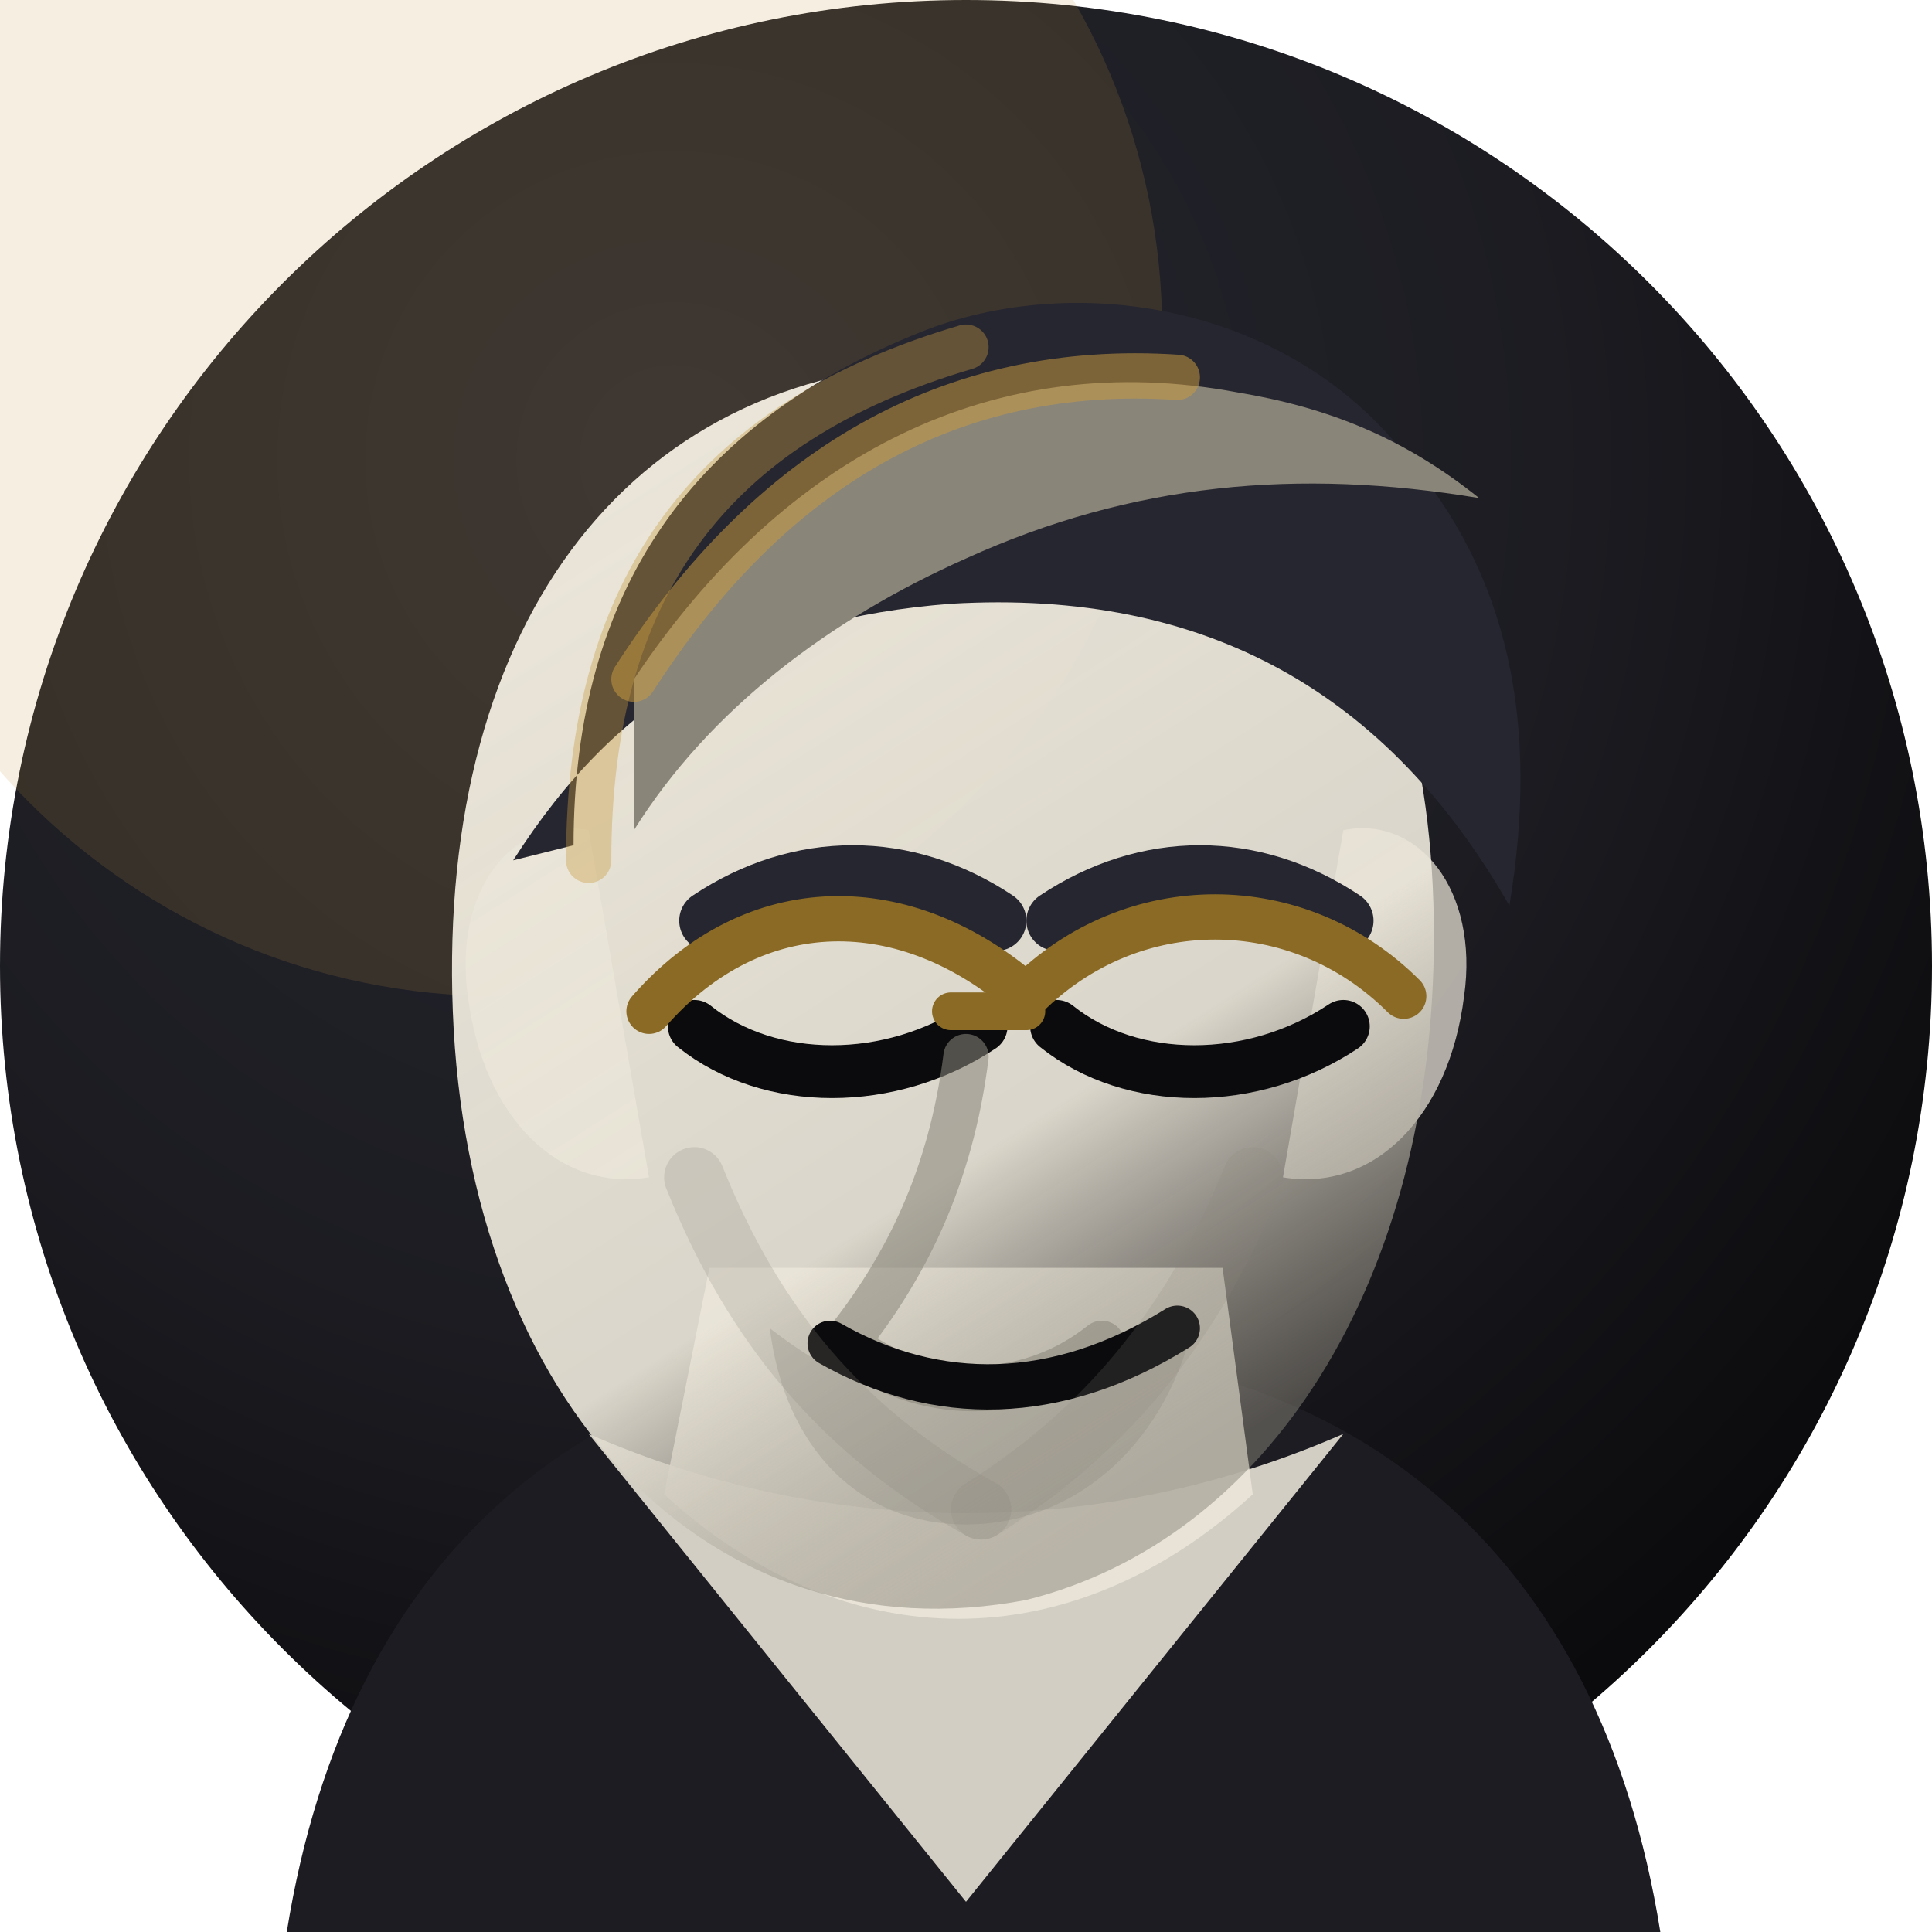
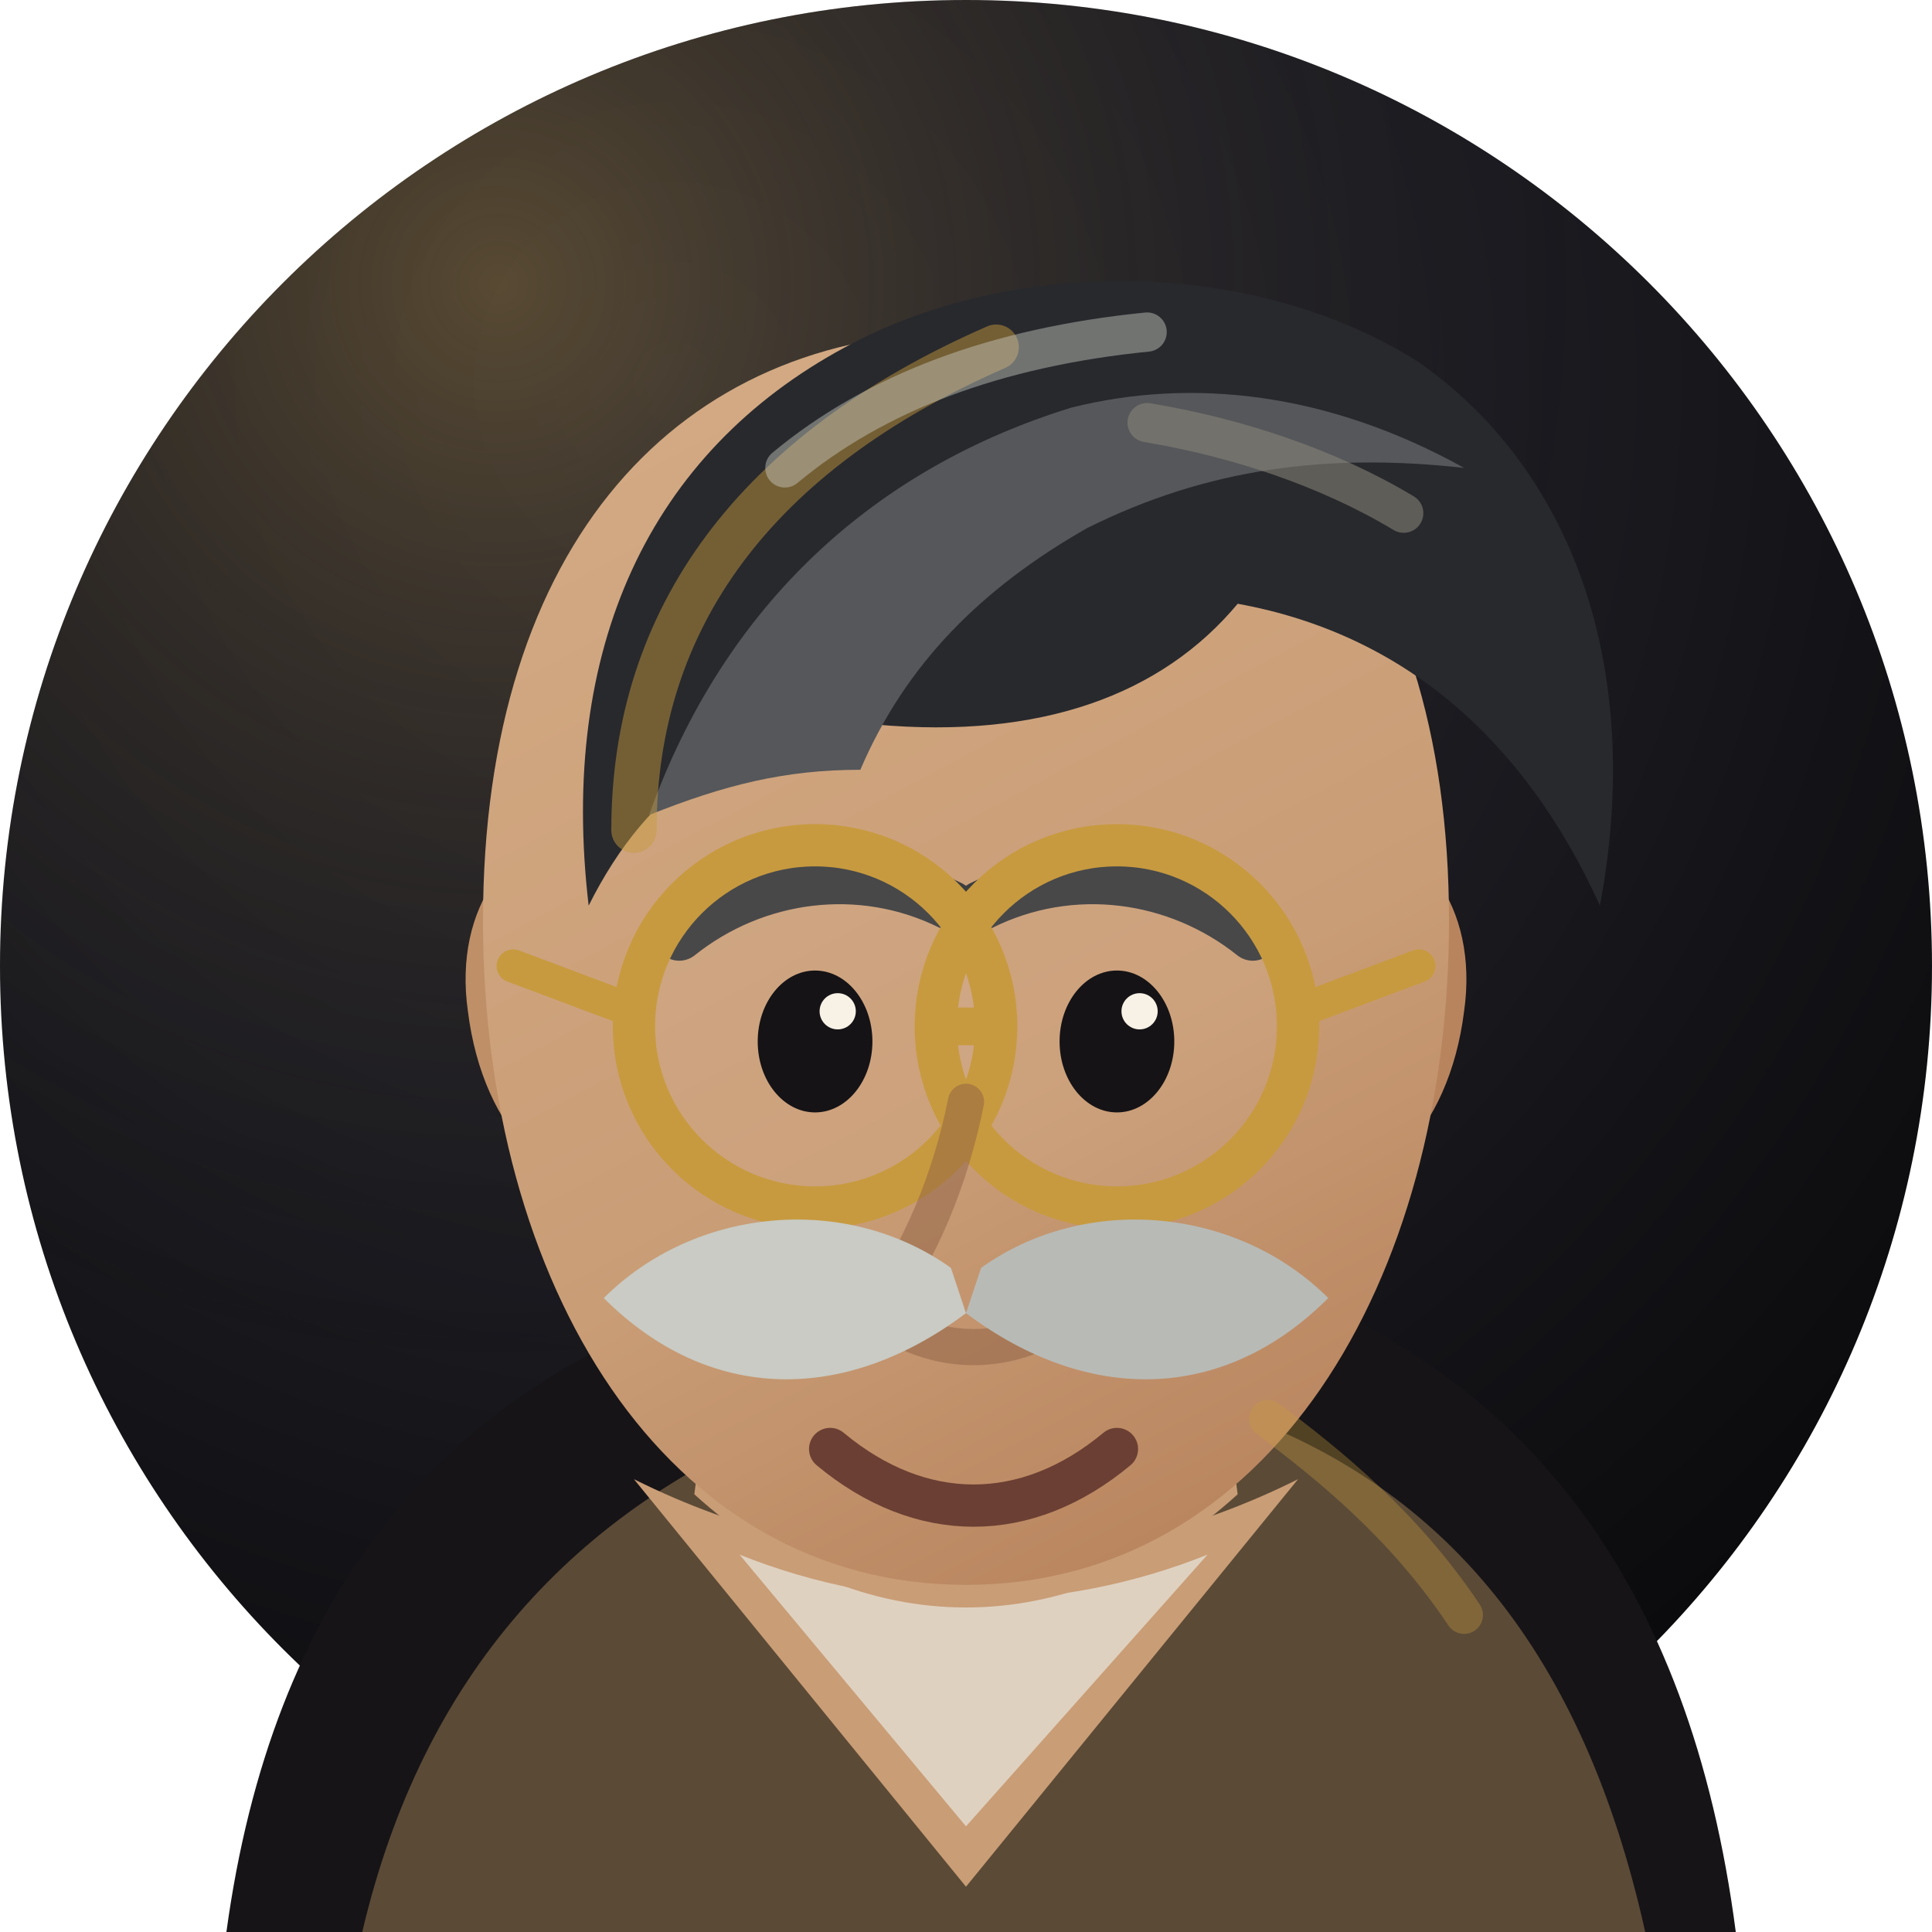
<svg xmlns="http://www.w3.org/2000/svg" viewBox="0 0 128 128" role="img" aria-labelledby="dadAvatarTitle dadAvatarDesc">
  <defs>
-     <radialGradient id="avatarBg" cx="35%" cy="24%" r="78%">
+     <radialGradient id="avatarBg" cx="35%" cy="20%" r="82%">
      <stop offset="0" stop-color="#262630" />
-       <stop offset="0.58" stop-color="#1c1c22" />
+       <stop offset="0.5" stop-color="#1c1c22" />
      <stop offset="1" stop-color="#0b0b0d" />
    </radialGradient>
-     <linearGradient id="avatarFace" x1="42" y1="28" x2="84" y2="94" gradientUnits="userSpaceOnUse">
-       <stop offset="0" stop-color="#ebe6d9" />
-       <stop offset="0.68" stop-color="#ebe6d9" stop-opacity="0.92" />
-       <stop offset="1" stop-color="#8a8579" stop-opacity="0.5" />
+     <radialGradient id="avatarGlow" cx="26%" cy="15%" r="58%">
+       <stop offset="0" stop-color="#c79a3f" stop-opacity="0.32" />
+       <stop offset="1" stop-color="#0b0b0d" stop-opacity="0" />
+     </radialGradient>
+     <linearGradient id="avatarSkin" x1="43" y1="24" x2="84" y2="101" gradientUnits="userSpaceOnUse">
+       <stop offset="0" stop-color="#d3aa84" />
+       <stop offset="0.62" stop-color="#c99d76" />
+       <stop offset="1" stop-color="#b8845e" />
    </linearGradient>
  </defs>
  <circle cx="64" cy="64" r="64" fill="url(#avatarBg)" />
-   <circle cx="33" cy="22" r="44" fill="#c79a3f" opacity="0.16" />
-   <path d="M19 128c4-25 20-39 45-39 26 0 42 14 46 39z" fill="#1c1c22" />
-   <path d="M39 95l25 31 25-31c-16 7-34 7-50 0z" fill="#ebe6d9" opacity="0.88" />
-   <path d="M47 84h34l2 15c-12 11-27 11-39 0z" fill="#ebe6d9" opacity="0.88" />
-   <path d="M39 55c-5-1-9 4-8 11 1 8 6 13 12 12z" fill="#ebe6d9" opacity="0.78" />
-   <path d="M89 55c5-1 9 4 8 11-1 8-6 13-12 12z" fill="#ebe6d9" opacity="0.72" />
-   <path d="M64 24c19 0 31 14 31 38 0 23-11 40-27 44-21 4-37-13-38-39-1-26 12-43 34-43z" fill="url(#avatarFace)" />
-   <path d="M38 56c0-17 8-28 23-34 10-4 24-2 32 8 7 8 9 18 7 30-8-14-20-21-37-20-13 1-22 6-29 17z" fill="#262630" />
-   <path d="M42 45c10-15 24-22 40-19 6 1 11 3 16 7-12-2-23-1-34 4-9 4-17 10-22 18z" fill="#8a8579" />
-   <path d="M42 45c9-14 21-21 36-20" fill="none" stroke="#c79a3f" stroke-width="3" stroke-linecap="round" opacity="0.54" />
-   <path d="M47 61c6-4 13-4 19 0" fill="none" stroke="#262630" stroke-width="4" stroke-linecap="round" />
-   <path d="M70 61c6-4 13-4 19 0" fill="none" stroke="#262630" stroke-width="4" stroke-linecap="round" />
-   <path d="M46 68c5 4 13 4 19 0" fill="none" stroke="#0b0b0d" stroke-width="3.5" stroke-linecap="round" />
-   <path d="M70 68c5 4 13 4 19 0" fill="none" stroke="#0b0b0d" stroke-width="3.5" stroke-linecap="round" />
-   <path d="M43 67c7-8 17-8 25-1 7-7 18-7 25 0" fill="none" stroke="#8a6a24" stroke-width="3" stroke-linecap="round" stroke-linejoin="round" />
-   <path d="M63 67h5" fill="none" stroke="#8a6a24" stroke-width="2.5" stroke-linecap="round" />
-   <path d="M64 70c-1 8-4 14-8 19 5 4 12 4 17 0" fill="none" stroke="#8a8579" stroke-width="3" stroke-linecap="round" stroke-linejoin="round" opacity="0.56" />
-   <path d="M51 88c9 7 18 7 28 0-2 8-8 13-15 13-7 0-12-5-13-13z" fill="#8a8579" opacity="0.28" />
-   <path d="M55 89c7 4 15 4 23-1" fill="none" stroke="#0b0b0d" stroke-width="3" stroke-linecap="round" />
-   <path d="M46 78c4 10 10 17 19 22" fill="none" stroke="#8a8579" stroke-width="4" stroke-linecap="round" opacity="0.22" />
-   <path d="M83 78c-4 10-10 17-18 22" fill="none" stroke="#8a8579" stroke-width="4" stroke-linecap="round" opacity="0.18" />
-   <path d="M39 57c0-18 8-29 25-34" fill="none" stroke="#c79a3f" stroke-width="3" stroke-linecap="round" opacity="0.38" />
+   <circle cx="64" cy="64" r="64" fill="url(#avatarGlow)" />
+   <path d="M15 128c3-22 14-36 33-42 11-4 22-5 33-2 20 6 31 21 34 44z" fill="#161417" />
+   <path d="M24 128c4-17 14-28 29-34 9-3 18-4 27-1 16 5 25 17 29 35z" fill="#5b4a36" />
+   <path d="M42 98l22 27 22-27c-14 7-30 7-44 0z" fill="#c99d76" />
+   <path d="M49 103l15 18 16-18c-10 4-21 4-31 0z" fill="#e1d7c8" opacity="0.9" />
+   <path d="M48 84h32l2 15c-11 10-25 10-36 0z" fill="#c99d76" />
+   <path d="M39 55c-5 0-9 5-8 12 1 8 6 13 12 12z" fill="#bf8f67" />
+   <path d="M89 55c5 0 9 5 8 12-1 8-6 13-12 12z" fill="#b8845e" />
+   <path d="M64 22c19 0 32 14 32 39 0 24-12 44-32 44S32 85 32 61c0-25 13-39 32-39z" fill="url(#avatarSkin)" />
+   <path d="M39 60c-2-17 4-30 17-37 11-6 27-6 38 1 10 7 15 20 12 36-5-11-13-18-24-20-5 6-13 9-24 8-9 0-15 4-19 12z" fill="#28292d" />
+   <path d="M43 54c5-14 15-23 28-27 8-2 17-1 26 4-9-1-17 0-25 4-7 4-12 9-15 16-5 0-9 1-14 3z" fill="#55575a" />
+   <path d="M42 55c0-14 8-25 24-32" fill="none" stroke="#c79a3f" stroke-width="3" stroke-linecap="round" opacity="0.48" />
+   <path d="M52 31c6-5 14-8 24-9" fill="none" stroke="#c9cbc4" stroke-width="2.6" stroke-linecap="round" opacity="0.45" />
+   <path d="M76 28c6 1 12 3 17 6" fill="none" stroke="#8a8579" stroke-width="2.6" stroke-linecap="round" opacity="0.56" />
+   <path d="M45 62c5-4 12-5 18-2" fill="none" stroke="#3c3d3f" stroke-width="3.3" stroke-linecap="round" />
+   <path d="M65 60c6-3 13-2 18 2" fill="none" stroke="#3c3d3f" stroke-width="3.3" stroke-linecap="round" />
+   <circle cx="54" cy="68" r="11.5" fill="#ebe6d9" opacity="0.07" />
+   <circle cx="74" cy="68" r="11.5" fill="#ebe6d9" opacity="0.07" />
+   <circle cx="54" cy="68" r="12" fill="none" stroke="#c79a3f" stroke-width="2.8" />
+   <circle cx="74" cy="68" r="12" fill="none" stroke="#c79a3f" stroke-width="2.8" />
+   <path d="M66 68h-4" fill="none" stroke="#c79a3f" stroke-width="2.5" stroke-linecap="round" />
+   <path d="M42 67l-8-3" fill="none" stroke="#c79a3f" stroke-width="2.2" stroke-linecap="round" />
+   <path d="M86 67l8-3" fill="none" stroke="#c79a3f" stroke-width="2.2" stroke-linecap="round" />
+   <ellipse cx="54" cy="69" rx="3.8" ry="4.7" fill="#151316" />
+   <ellipse cx="74" cy="69" rx="3.8" ry="4.7" fill="#151316" />
+   <circle cx="55.5" cy="67" r="1.2" fill="#f7f1e6" />
+   <circle cx="75.5" cy="67" r="1.2" fill="#f7f1e6" />
+   <path d="M64 73c-1 5-3 10-6 14 4 3 9 3 13 0" fill="none" stroke="#8d5f42" stroke-width="2.4" stroke-linecap="round" stroke-linejoin="round" opacity="0.48" />
+   <path d="M63 84c-7-5-17-4-23 2 7 7 16 7 24 1z" fill="#c9cbc4" />
+   <path d="M65 84c7-5 17-4 23 2-7 7-16 7-24 1z" fill="#b8bab5" />
+   <path d="M55 96c6 5 13 5 19 0" fill="none" stroke="#6b3f33" stroke-width="2.8" stroke-linecap="round" />
+   <path d="M84 94c4 3 9 7 13 13" fill="none" stroke="#c79a3f" stroke-width="2.5" stroke-linecap="round" opacity="0.34" />
</svg>
